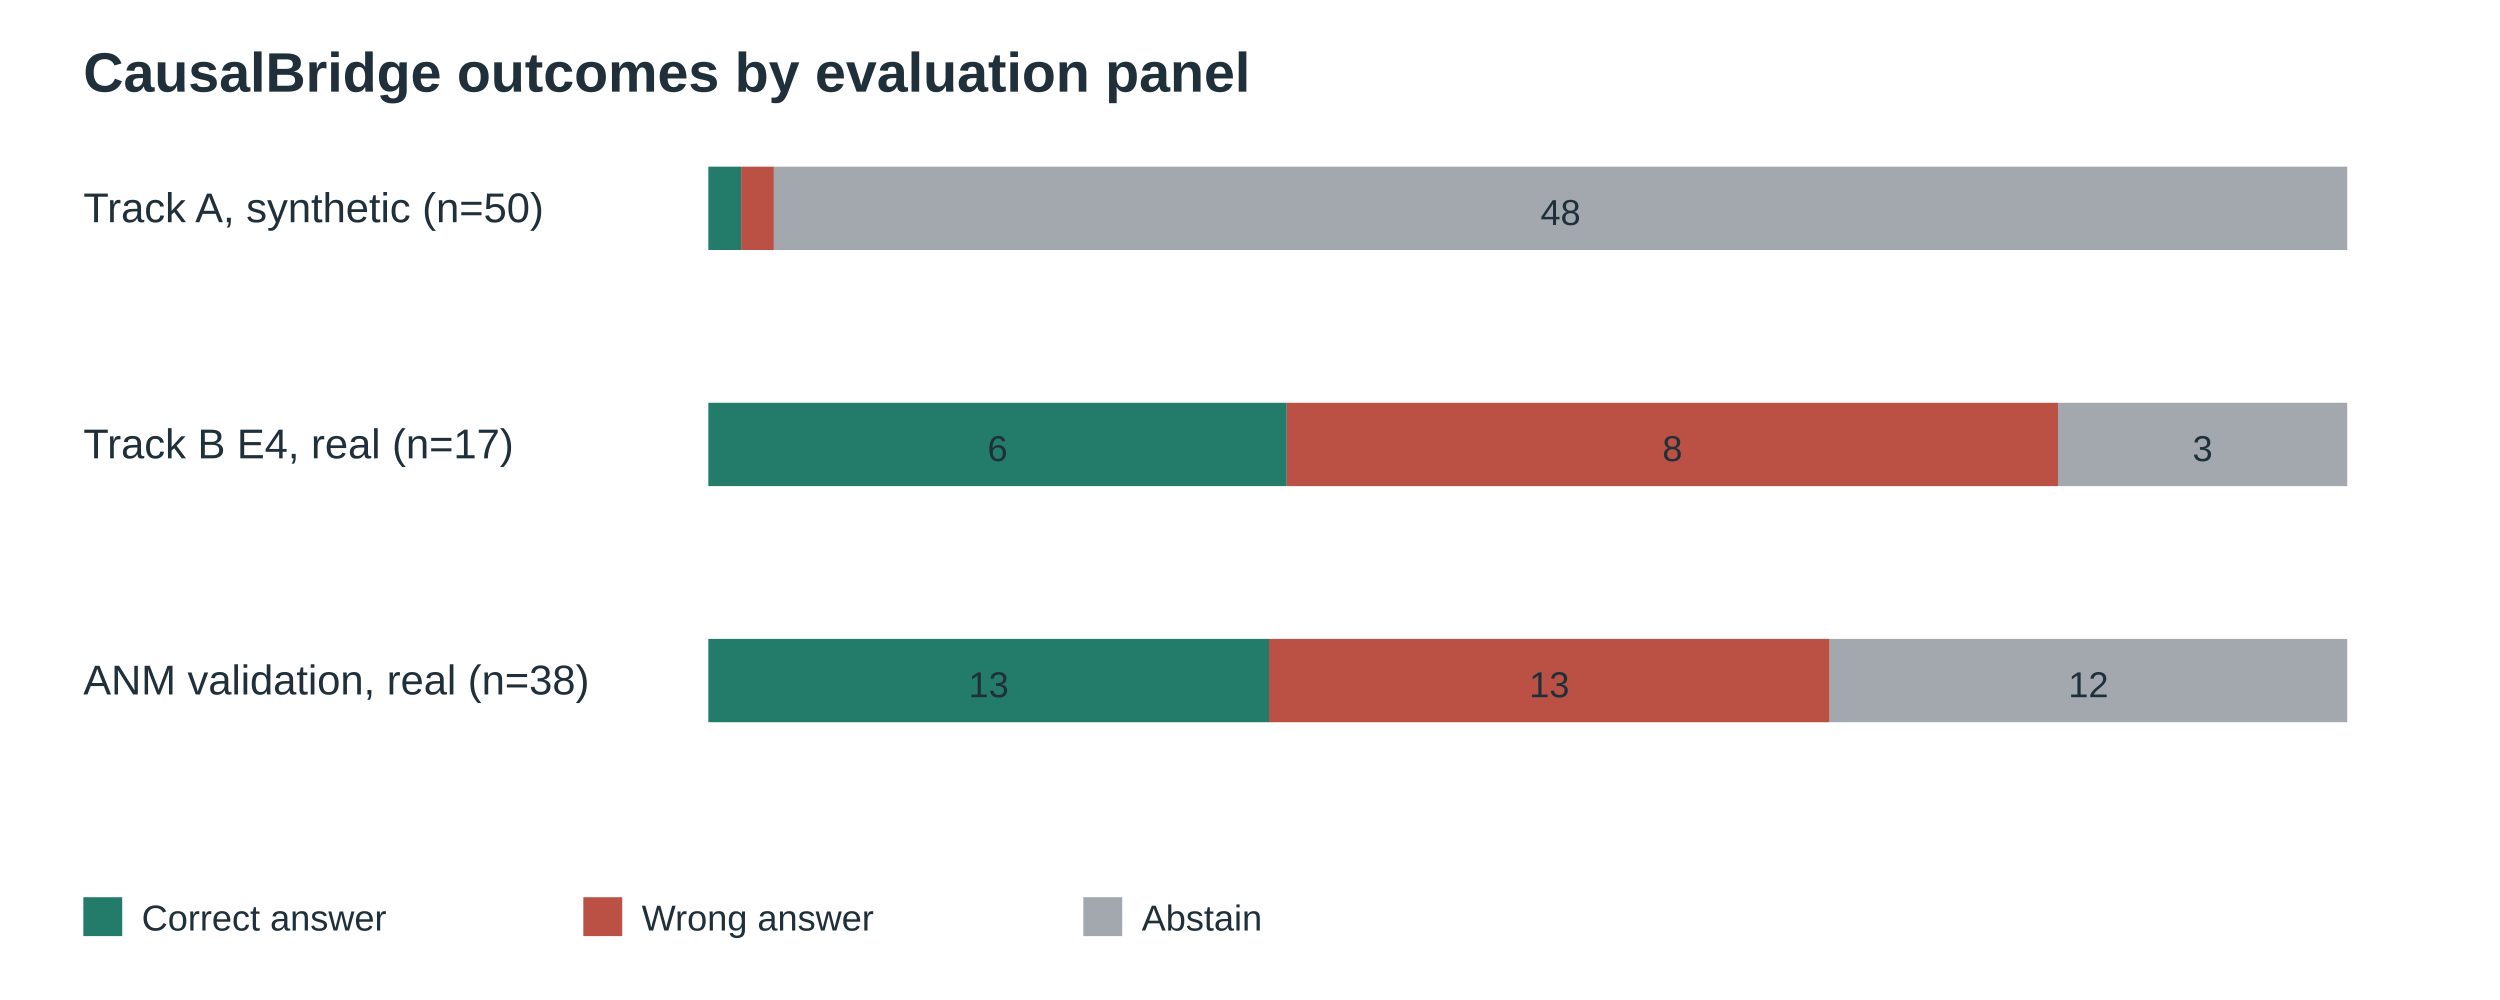
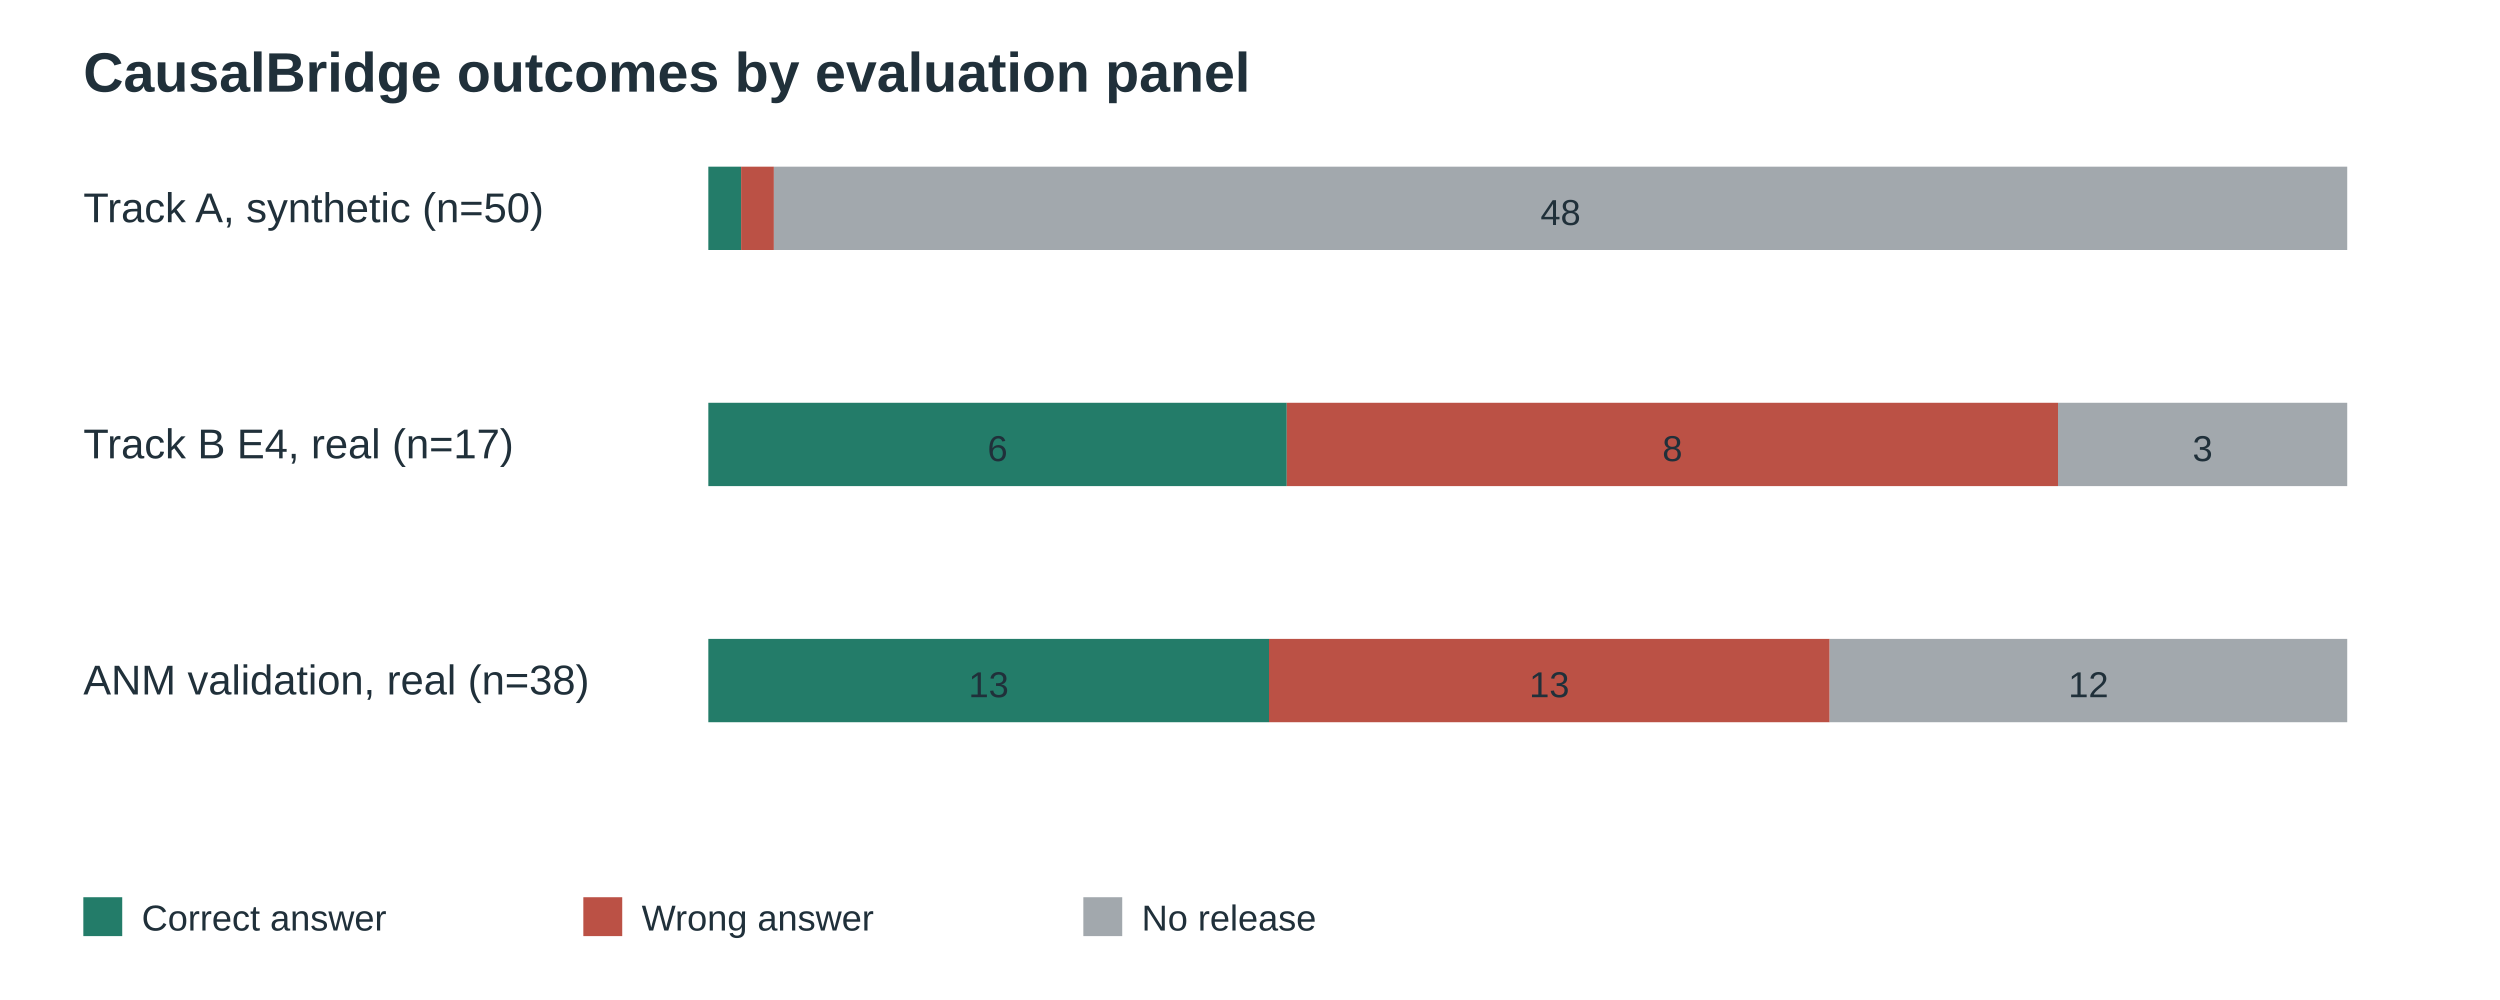
<svg xmlns="http://www.w3.org/2000/svg" width="900" height="360" viewBox="0 0 900 360">
  <rect width="900" height="360" fill="white" />
  <style>text{font-family:Arial,sans-serif;fill:#20303a}.title{font-size:20px;font-weight:bold}.label{font-size:15px}.small{font-size:13px}</style>
  <text x="30" y="33" class="title">CausalBridge outcomes by evaluation panel</text>
  <text x="30" y="80" class="label">Track A, synthetic (n=50)</text>
  <rect x="255.00" y="60" width="11.80" height="30" fill="#237c69" />
  <rect x="266.80" y="60" width="11.80" height="30" fill="#bb5145" />
  <rect x="278.60" y="60" width="566.40" height="30" fill="#a2a8ad" />
  <text x="561.80" y="81" text-anchor="middle" class="small" fill="white">48</text>
  <text x="30" y="165" class="label">Track B E4, real (n=17)</text>
  <rect x="255.00" y="145" width="208.24" height="30" fill="#237c69" />
  <text x="359.12" y="166" text-anchor="middle" class="small" fill="white">6</text>
  <rect x="463.24" y="145" width="277.65" height="30" fill="#bb5145" />
  <text x="602.06" y="166" text-anchor="middle" class="small" fill="white">8</text>
  <rect x="740.88" y="145" width="104.12" height="30" fill="#a2a8ad" />
  <text x="792.94" y="166" text-anchor="middle" class="small" fill="white">3</text>
  <text x="30" y="250" class="label">ANM validation, real (n=38)</text>
  <rect x="255.00" y="230" width="201.84" height="30" fill="#237c69" />
  <text x="355.92" y="251" text-anchor="middle" class="small" fill="white">13</text>
  <rect x="456.84" y="230" width="201.84" height="30" fill="#bb5145" />
  <text x="557.76" y="251" text-anchor="middle" class="small" fill="white">13</text>
  <rect x="658.68" y="230" width="186.32" height="30" fill="#a2a8ad" />
  <text x="751.84" y="251" text-anchor="middle" class="small" fill="white">12</text>
  <rect x="30" y="323" width="14" height="14" fill="#237c69" />
  <text x="51" y="335" class="small">Correct answer</text>
  <rect x="210" y="323" width="14" height="14" fill="#bb5145" />
  <text x="231" y="335" class="small">Wrong answer</text>
  <rect x="390" y="323" width="14" height="14" fill="#a2a8ad" />
-   <text x="411" y="335" class="small">Abstain</text>
+   <text x="411" y="335" class="small">No release</text>
</svg>
